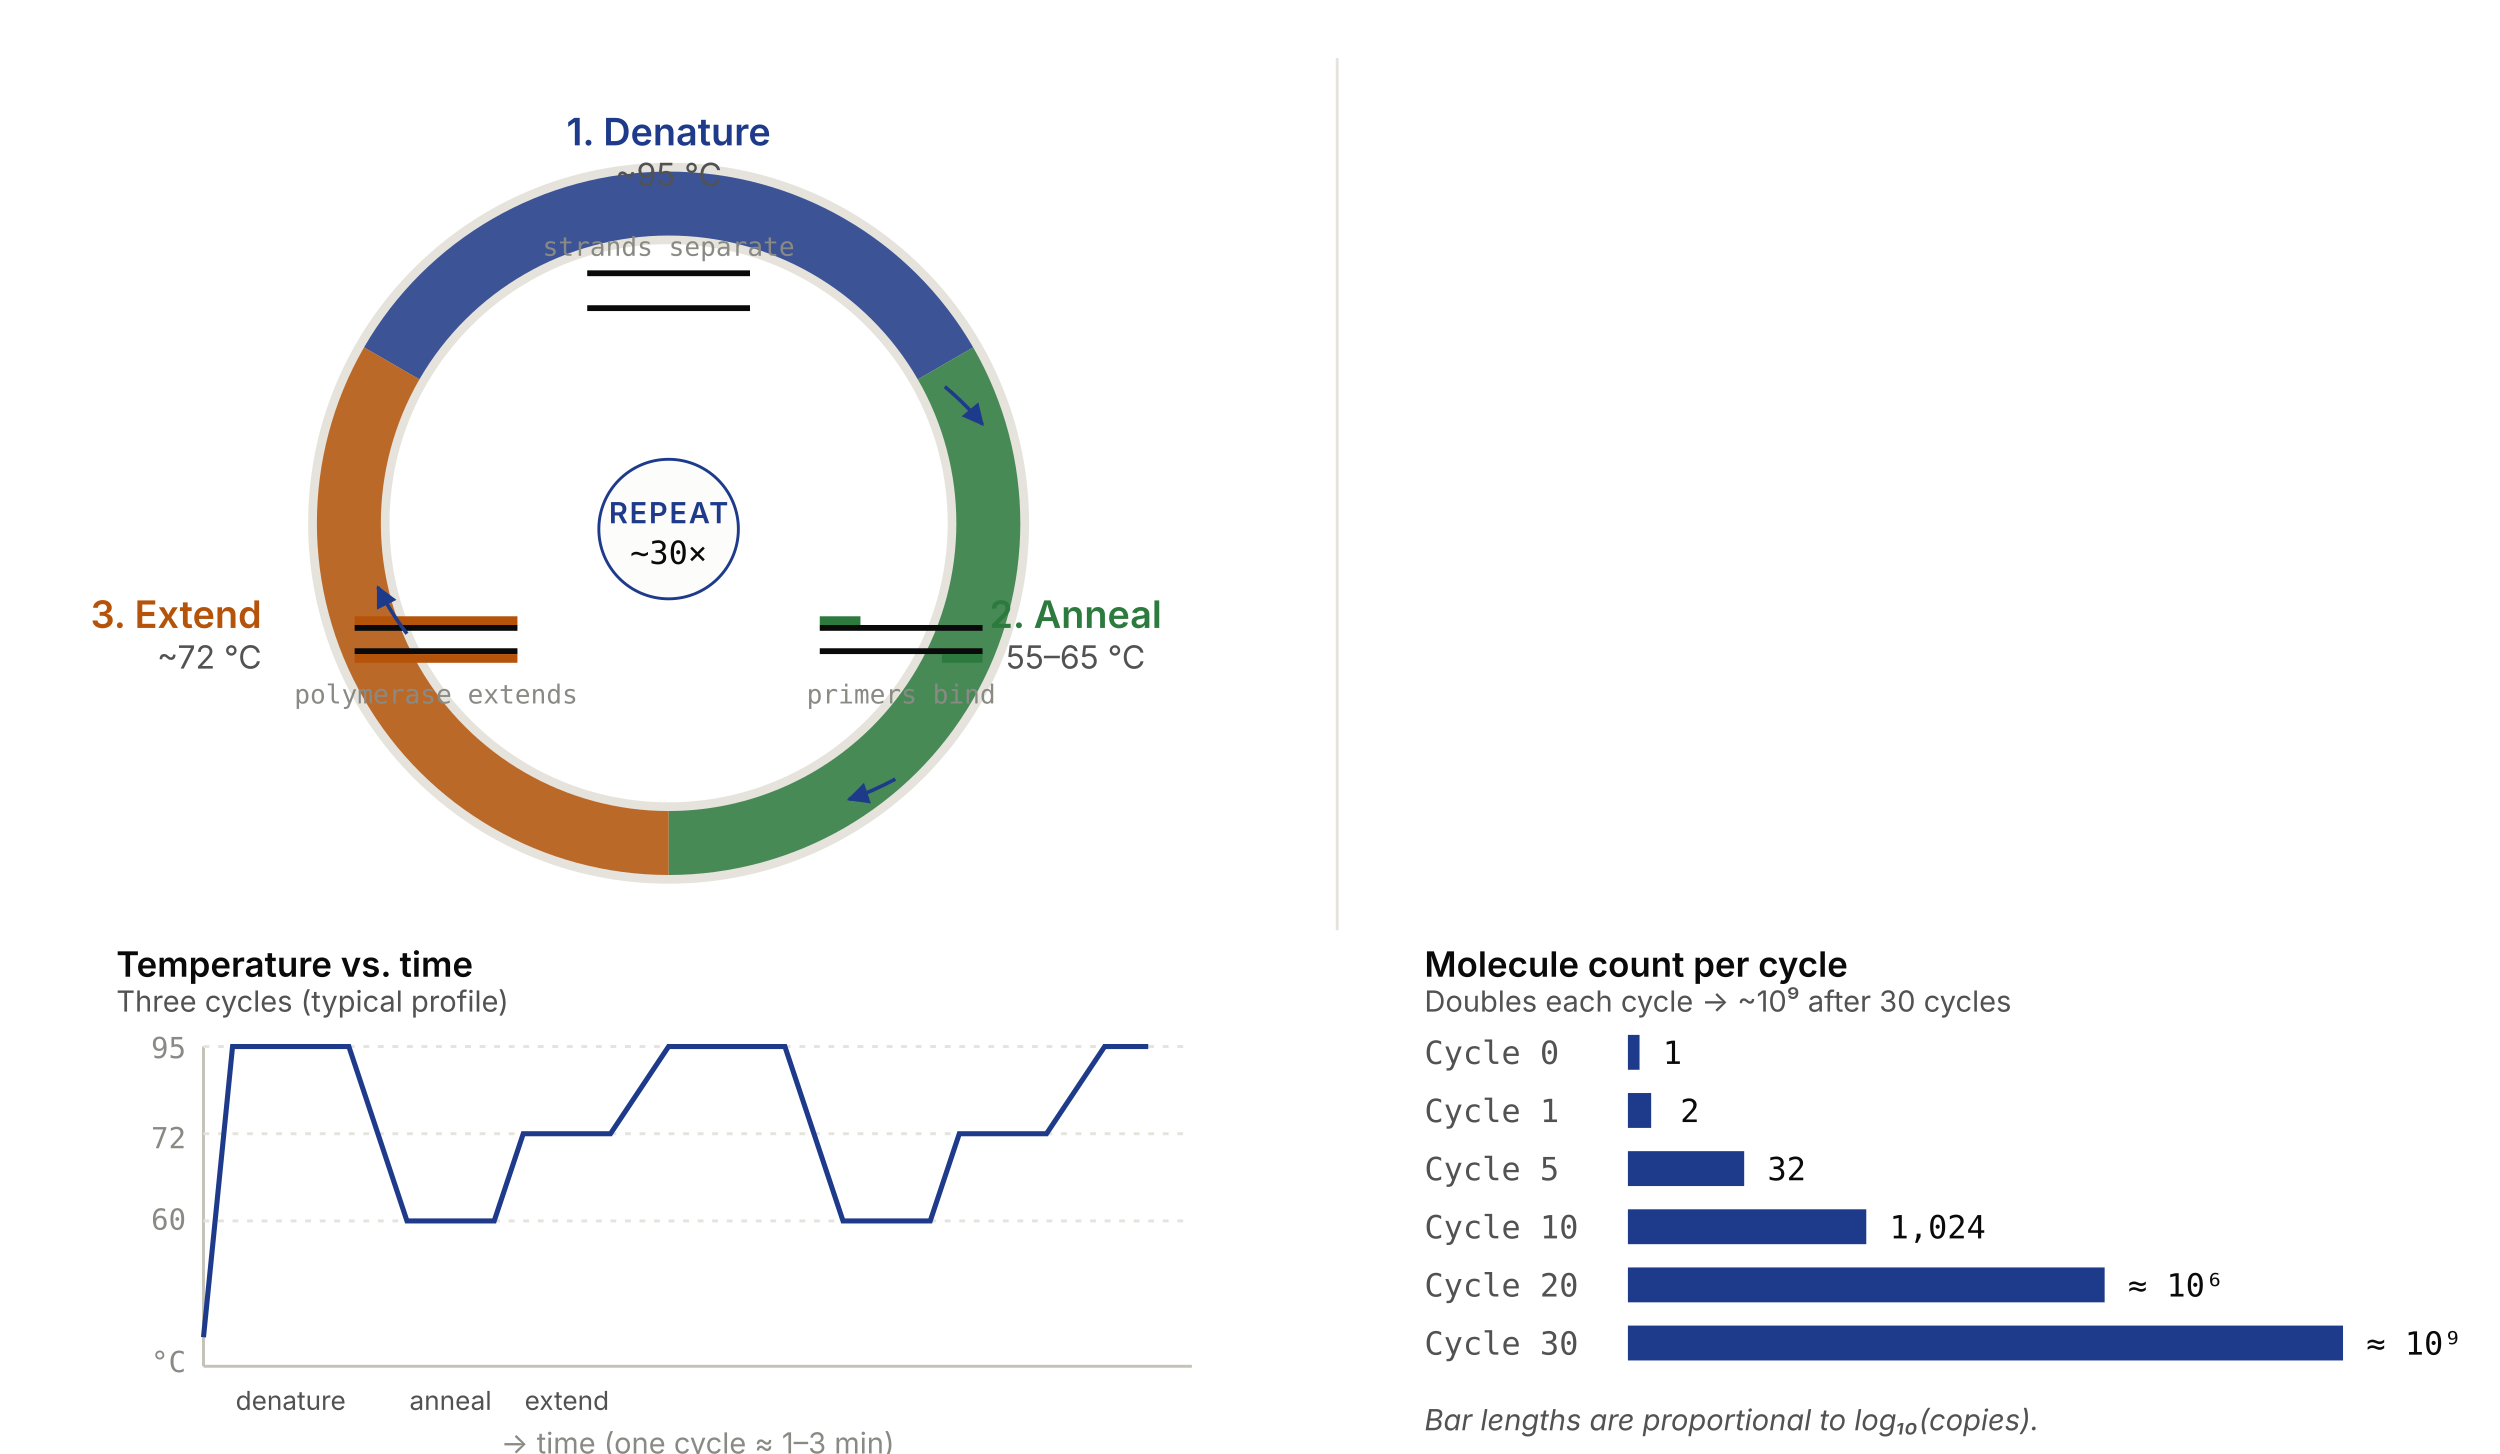
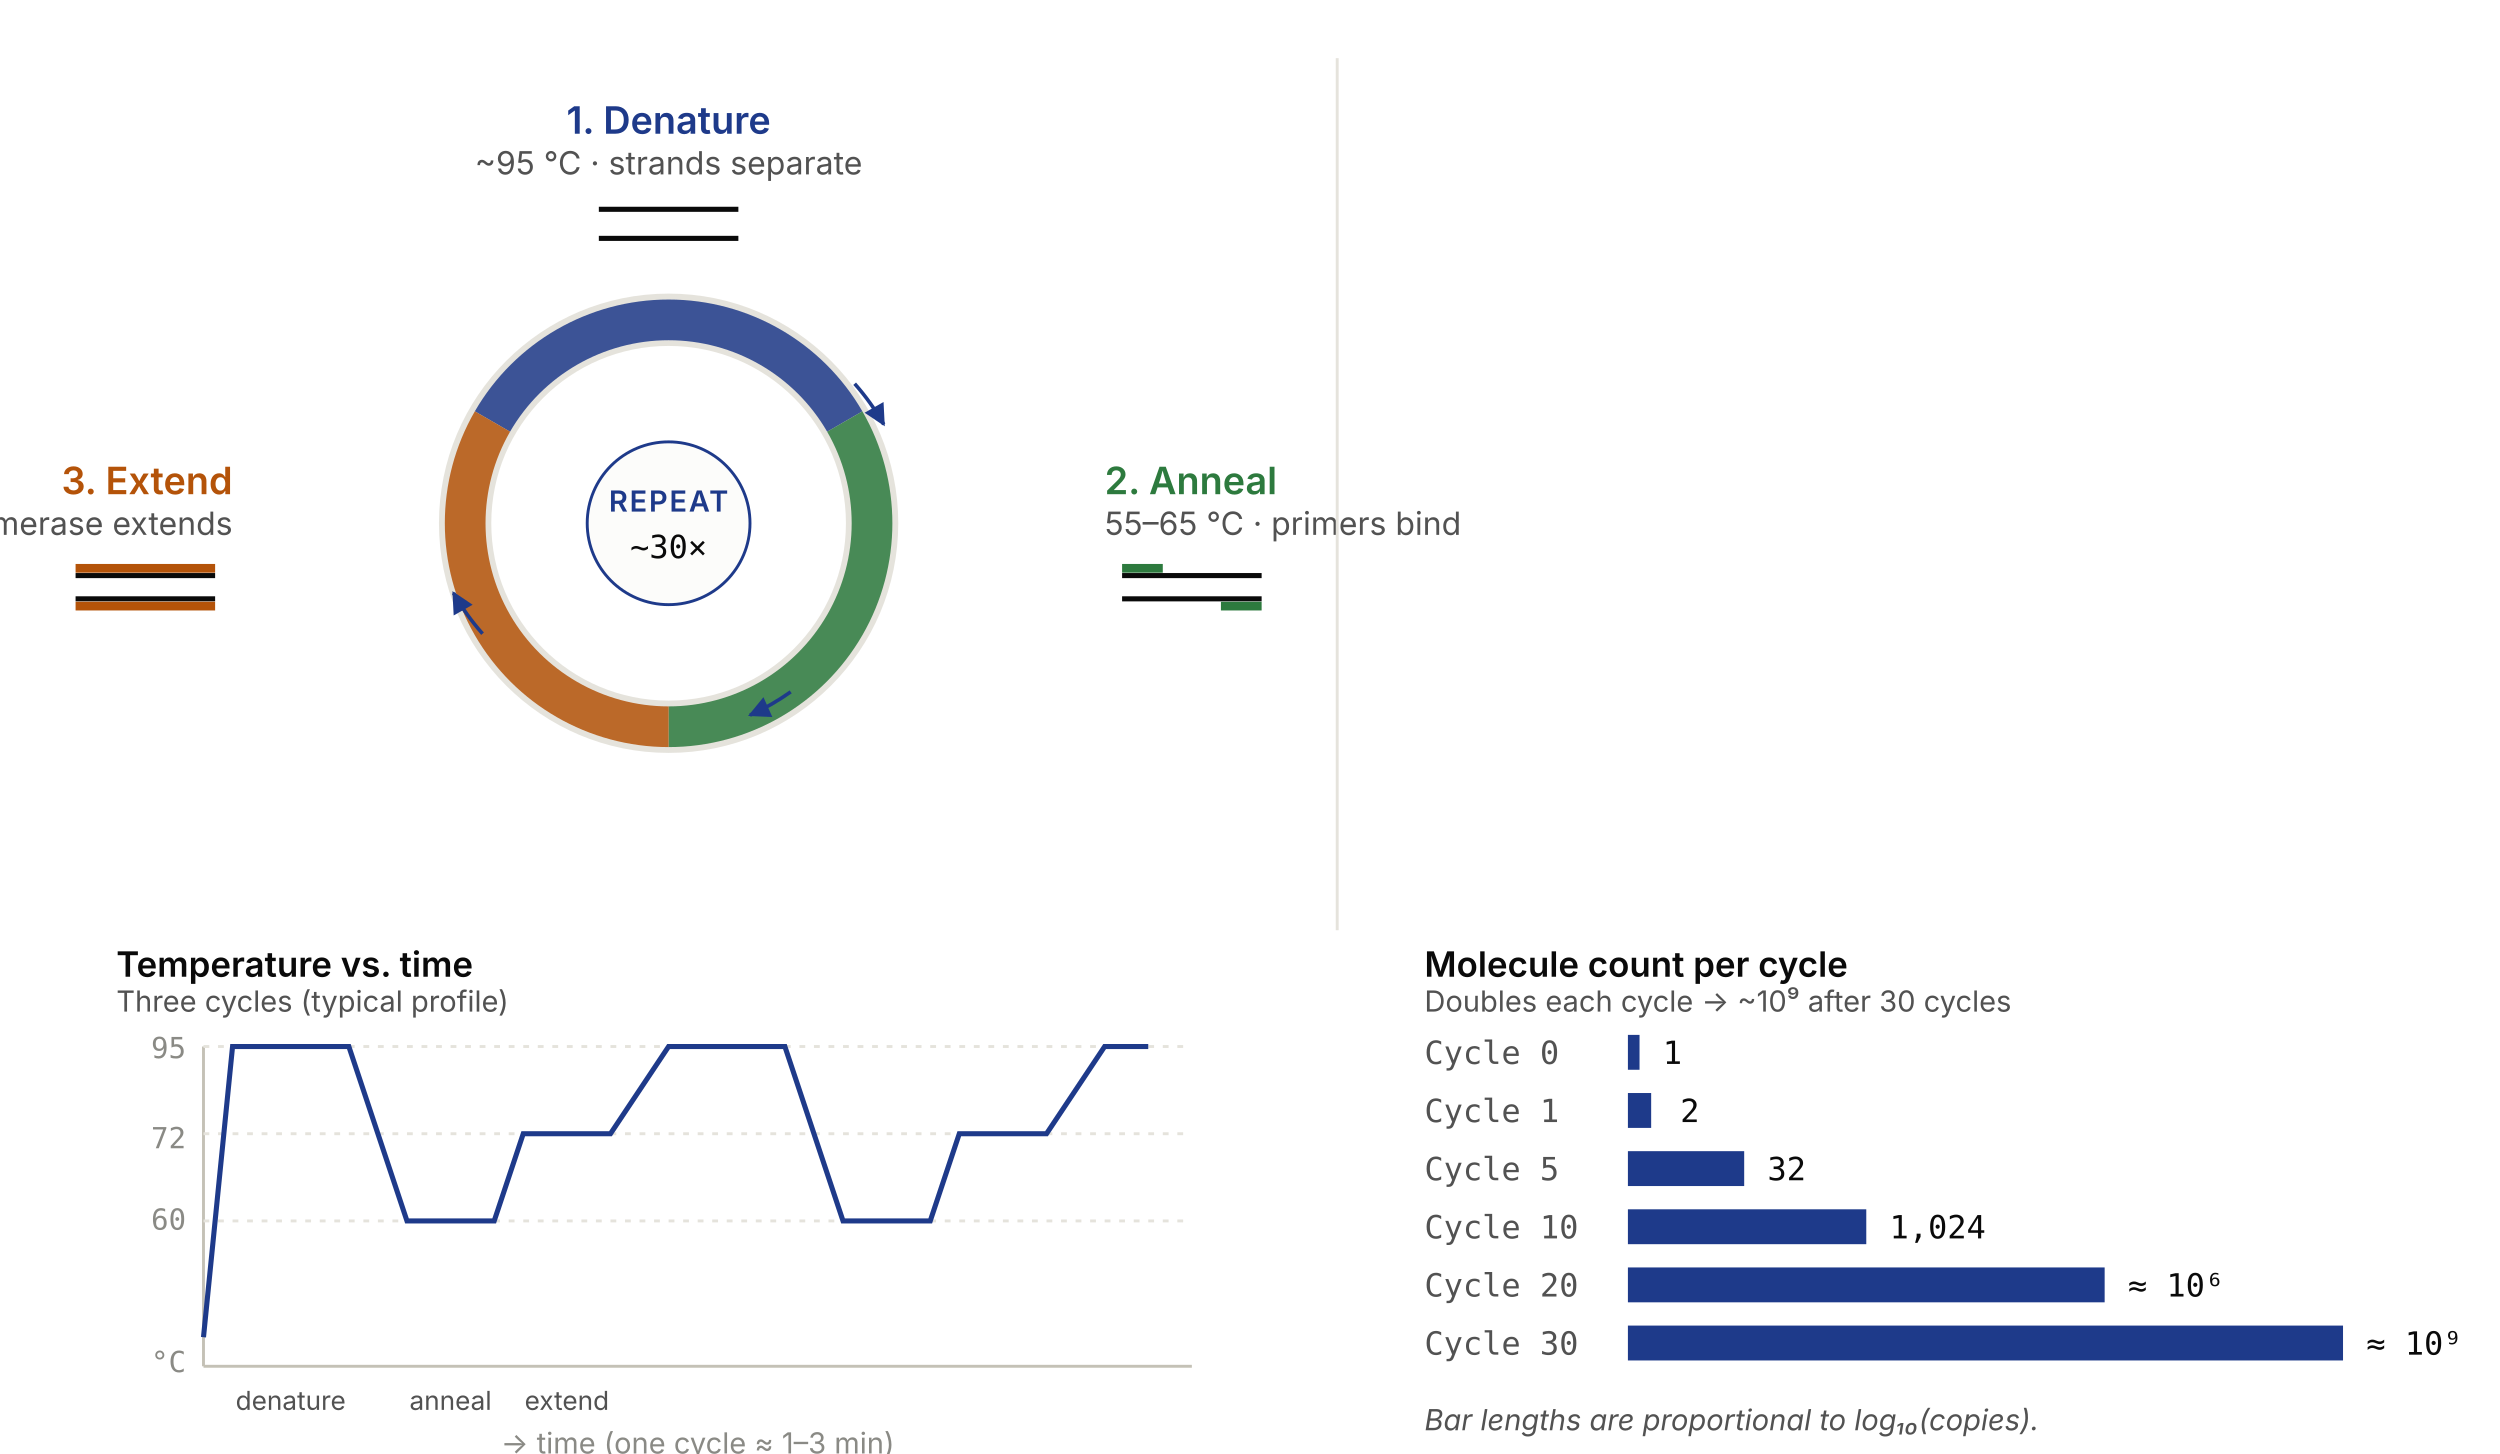
<svg xmlns="http://www.w3.org/2000/svg" viewBox="0 0 860 500" role="img" aria-labelledby="t d">
  <defs>
    <marker id="arrow-accent" viewBox="0 0 10 10" refX="9" refY="5" markerWidth="6" markerHeight="6" orient="auto-start-reverse">
      <path d="M 0 0 L 10 5 L 0 10 z" fill="#1e3a8a" />
    </marker>
  </defs>
-   <circle cx="230" cy="180" r="110" fill="none" stroke="#e5e3dc" stroke-width="28" />
-   <g fill="none" stroke-width="22">
-     <path d="M 134.75 125 A 110 110 0 0 1 325.25 125" stroke="#1e3a8a" opacity="0.85" />
-     <path d="M 325.25 125 A 110 110 0 0 1 230 290" stroke="#2d7a3e" opacity="0.85" />
-     <path d="M 230 290 A 110 110 0 0 1 134.75 125" stroke="#b45309" opacity="0.85" />
+   <circle cx="230" cy="180" r="70" fill="none" stroke="#e5e3dc" stroke-width="18" />
+   <g fill="none" stroke-width="14">
+     <path d="M 169.4 145 A 70 70 0 0 1 290.6 145" stroke="#1e3a8a" opacity="0.85" />
+     <path d="M 290.6 145 A 70 70 0 0 1 230 250" stroke="#2d7a3e" opacity="0.85" />
+     <path d="M 230 250 A 70 70 0 0 1 169.4 145" stroke="#b45309" opacity="0.85" />
  </g>
-   <g font-family="Inter, sans-serif" text-anchor="middle">
-     <text x="230" y="50" font-size="13" font-weight="600" fill="#1e3a8a">1. Denature</text>
-     <text x="230" y="64" font-size="11" fill="#525252">~95 °C</text>
-     <text x="370" y="216" font-size="13" font-weight="600" fill="#2d7a3e">2. Anneal</text>
-     <text x="370" y="230" font-size="11" fill="#525252">55–65 °C</text>
-     <text x="90" y="216" font-size="13" font-weight="600" fill="#b45309" text-anchor="end">3. Extend</text>
-     <text x="90" y="230" font-size="11" fill="#525252" text-anchor="end">~72 °C</text>
+   <g fill="none" stroke="#1e3a8a" stroke-width="1.25">
+     <path d="M 294 132 A 82 82 0 0 1 304 146" marker-end="url(#arrow-accent)" />
+     <path d="M 272 238 A 82 82 0 0 1 258 246" marker-end="url(#arrow-accent)" />
+     <path d="M 166 218 A 82 82 0 0 1 156 204" marker-end="url(#arrow-accent)" />
  </g>
-   <g font-family="JetBrains Mono, monospace" font-size="10" fill="#0a0a0a">
-     <g transform="translate(230 100)">
-       <line x1="-28" y1="-6" x2="28" y2="-6" stroke="#0a0a0a" stroke-width="2" />
-       <line x1="-28" y1="6" x2="28" y2="6" stroke="#0a0a0a" stroke-width="2" />
-       <text x="0" y="-12" text-anchor="middle" fill="#8a8a85" font-size="9">strands separate</text>
-     </g>
-     <g transform="translate(310 220)">
-       <line x1="-28" y1="-4" x2="28" y2="-4" stroke="#0a0a0a" stroke-width="2" />
-       <line x1="-28" y1="4" x2="28" y2="4" stroke="#0a0a0a" stroke-width="2" />
-       <rect x="-28" y="-8" width="14" height="3" fill="#2d7a3e" />
-       <rect x="14" y="5" width="14" height="3" fill="#2d7a3e" />
-       <text x="0" y="22" text-anchor="middle" fill="#8a8a85" font-size="9">primers bind</text>
-     </g>
-     <g transform="translate(150 220)">
-       <line x1="-28" y1="-4" x2="28" y2="-4" stroke="#0a0a0a" stroke-width="2" />
-       <line x1="-28" y1="4" x2="28" y2="4" stroke="#0a0a0a" stroke-width="2" />
-       <rect x="-28" y="-8" width="56" height="3" fill="#b45309" />
-       <rect x="-28" y="5" width="56" height="3" fill="#b45309" />
-       <text x="0" y="22" text-anchor="middle" fill="#8a8a85" font-size="9">polymerase extends</text>
+   <g transform="translate(230 180)">
+     <circle cx="0" cy="0" r="28" fill="#fcfcfa" stroke="#1e3a8a" stroke-width="1" />
+     <text x="0" y="-4" font-family="Inter, sans-serif" font-size="10" fill="#1e3a8a" text-anchor="middle" font-weight="600" letter-spacing="0.06em">REPEAT</text>
+     <text x="0" y="12" font-family="JetBrains Mono, monospace" font-size="11" fill="#0a0a0a" text-anchor="middle">~30×</text>
+   </g>
+   <g transform="translate(230 68)">
+     <text x="0" y="-22" font-family="Inter, sans-serif" font-size="13" font-weight="600" fill="#1e3a8a" text-anchor="middle">1. Denature</text>
+     <text x="0" y="-8" font-family="Inter, sans-serif" font-size="11" fill="#525252" text-anchor="middle">~95 °C · strands separate</text>
+     <line x1="-24" y1="4" x2="24" y2="4" stroke="#0a0a0a" stroke-width="1.75" />
+     <line x1="-24" y1="14" x2="24" y2="14" stroke="#0a0a0a" stroke-width="1.75" />
+   </g>
+   <g transform="translate(380 180)">
+     <text x="0" y="-10" font-family="Inter, sans-serif" font-size="13" font-weight="600" fill="#2d7a3e">2. Anneal</text>
+     <text x="0" y="4" font-family="Inter, sans-serif" font-size="11" fill="#525252">55–65 °C · primers bind</text>
+     <g transform="translate(30 22)">
+       <line x1="-24" y1="-4" x2="24" y2="-4" stroke="#0a0a0a" stroke-width="1.75" />
+       <line x1="-24" y1="4" x2="24" y2="4" stroke="#0a0a0a" stroke-width="1.75" />
+       <rect x="-24" y="-8" width="14" height="3" fill="#2d7a3e" />
+       <rect x="10" y="5" width="14" height="3" fill="#2d7a3e" />
    </g>
  </g>
-   <g transform="translate(230 182)">
-     <circle cx="0" cy="0" r="24" fill="#fcfcfa" stroke="#1e3a8a" stroke-width="1" />
-     <text x="0" y="-2" font-family="Inter, sans-serif" font-size="10" fill="#1e3a8a" text-anchor="middle" font-weight="600" letter-spacing="0.06em">REPEAT</text>
-     <text x="0" y="12" font-family="JetBrains Mono, monospace" font-size="11" fill="#0a0a0a" text-anchor="middle">~30×</text>
-   </g>
-   <g fill="none" stroke="#1e3a8a" stroke-width="1.25">
-     <path d="M 325 133 A 100 100 0 0 1 338 146" marker-end="url(#arrow-accent)" />
-     <path d="M 308 268 A 100 100 0 0 1 292 275" marker-end="url(#arrow-accent)" />
-     <path d="M 140 218 A 100 100 0 0 1 130 202" marker-end="url(#arrow-accent)" />
+   <g transform="translate(80 180)">
+     <text x="0" y="-10" font-family="Inter, sans-serif" font-size="13" font-weight="600" fill="#b45309" text-anchor="end">3. Extend</text>
+     <text x="0" y="4" font-family="Inter, sans-serif" font-size="11" fill="#525252" text-anchor="end">~72 °C · polymerase extends</text>
+     <g transform="translate(-30 22)">
+       <line x1="-24" y1="-4" x2="24" y2="-4" stroke="#0a0a0a" stroke-width="1.75" />
+       <line x1="-24" y1="4" x2="24" y2="4" stroke="#0a0a0a" stroke-width="1.75" />
+       <rect x="-24" y="-8" width="48" height="3" fill="#b45309" />
+       <rect x="-24" y="5" width="48" height="3" fill="#b45309" />
+     </g>
  </g>
  <line x1="460" y1="20" x2="460" y2="320" stroke="#e5e3dc" stroke-width="1" />
  <g transform="translate(40 350)">
    <text x="0" y="-14" font-family="Inter, sans-serif" font-size="12" font-weight="600" fill="#0a0a0a">Temperature vs. time</text>
    <text x="0" y="-2" font-family="Inter, sans-serif" font-size="10" fill="#525252">Three cycles (typical profile)</text>
    <g stroke="#c4c1b6" stroke-width="1" fill="none">
      <line x1="30" y1="10" x2="30" y2="120" />
      <line x1="30" y1="120" x2="370" y2="120" />
    </g>
    <g font-family="JetBrains Mono, monospace" font-size="10" fill="#8a8a85" text-anchor="end">
      <text x="24" y="14">95</text>
      <text x="24" y="45">72</text>
      <text x="24" y="73">60</text>
      <text x="24" y="122">°C</text>
    </g>
    <g stroke="#e5e3dc" stroke-width="1" stroke-dasharray="2 3">
      <line x1="30" y1="10" x2="370" y2="10" />
      <line x1="30" y1="40" x2="370" y2="40" />
      <line x1="30" y1="70" x2="370" y2="70" />
    </g>
    <path d="M 30 110              L 40 10  L 80 10              L 100 70 L 130 70              L 140 40 L 170 40              L 190 10 L 230 10              L 250 70 L 280 70              L 290 40 L 320 40              L 340 10 L 355 10" stroke="#1e3a8a" stroke-width="1.75" fill="none" />
    <g font-family="Inter, sans-serif" font-size="9" fill="#525252" text-anchor="middle">
      <text x="60" y="135">denature</text>
      <text x="115" y="135">anneal</text>
      <text x="155" y="135">extend</text>
    </g>
    <text x="200" y="150" font-family="Inter, sans-serif" font-size="10" fill="#8a8a85" text-anchor="middle">→ time (one cycle ≈ 1–3 min)</text>
  </g>
  <g transform="translate(490 350)">
    <text x="0" y="-14" font-family="Inter, sans-serif" font-size="12" font-weight="600" fill="#0a0a0a">Molecule count per cycle</text>
    <text x="0" y="-2" font-family="Inter, sans-serif" font-size="10" fill="#525252">Doubles each cycle → ~10⁹ after 30 cycles</text>
    <g font-family="JetBrains Mono, monospace" font-size="11" fill="#0a0a0a">
      <text x="0" y="16" fill="#525252">Cycle 0</text>
      <rect x="70" y="6" width="4" height="12" fill="#1e3a8a" />
      <text x="82" y="16">1</text>
      <text x="0" y="36" fill="#525252">Cycle 1</text>
      <rect x="70" y="26" width="8" height="12" fill="#1e3a8a" />
      <text x="88" y="36">2</text>
      <text x="0" y="56" fill="#525252">Cycle 5</text>
      <rect x="70" y="46" width="40" height="12" fill="#1e3a8a" />
      <text x="118" y="56">32</text>
      <text x="0" y="76" fill="#525252">Cycle 10</text>
      <rect x="70" y="66" width="82" height="12" fill="#1e3a8a" />
      <text x="160" y="76">1,024</text>
      <text x="0" y="96" fill="#525252">Cycle 20</text>
      <rect x="70" y="86" width="164" height="12" fill="#1e3a8a" />
      <text x="242" y="96">≈ 10⁶</text>
      <text x="0" y="116" fill="#525252">Cycle 30</text>
      <rect x="70" y="106" width="246" height="12" fill="#1e3a8a" />
      <text x="324" y="116">≈ 10⁹</text>
    </g>
    <text x="0" y="142" font-family="Inter, sans-serif" font-size="10" fill="#525252" font-style="italic">
      Bar lengths are proportional to log₁₀(copies).
    </text>
  </g>
</svg>
